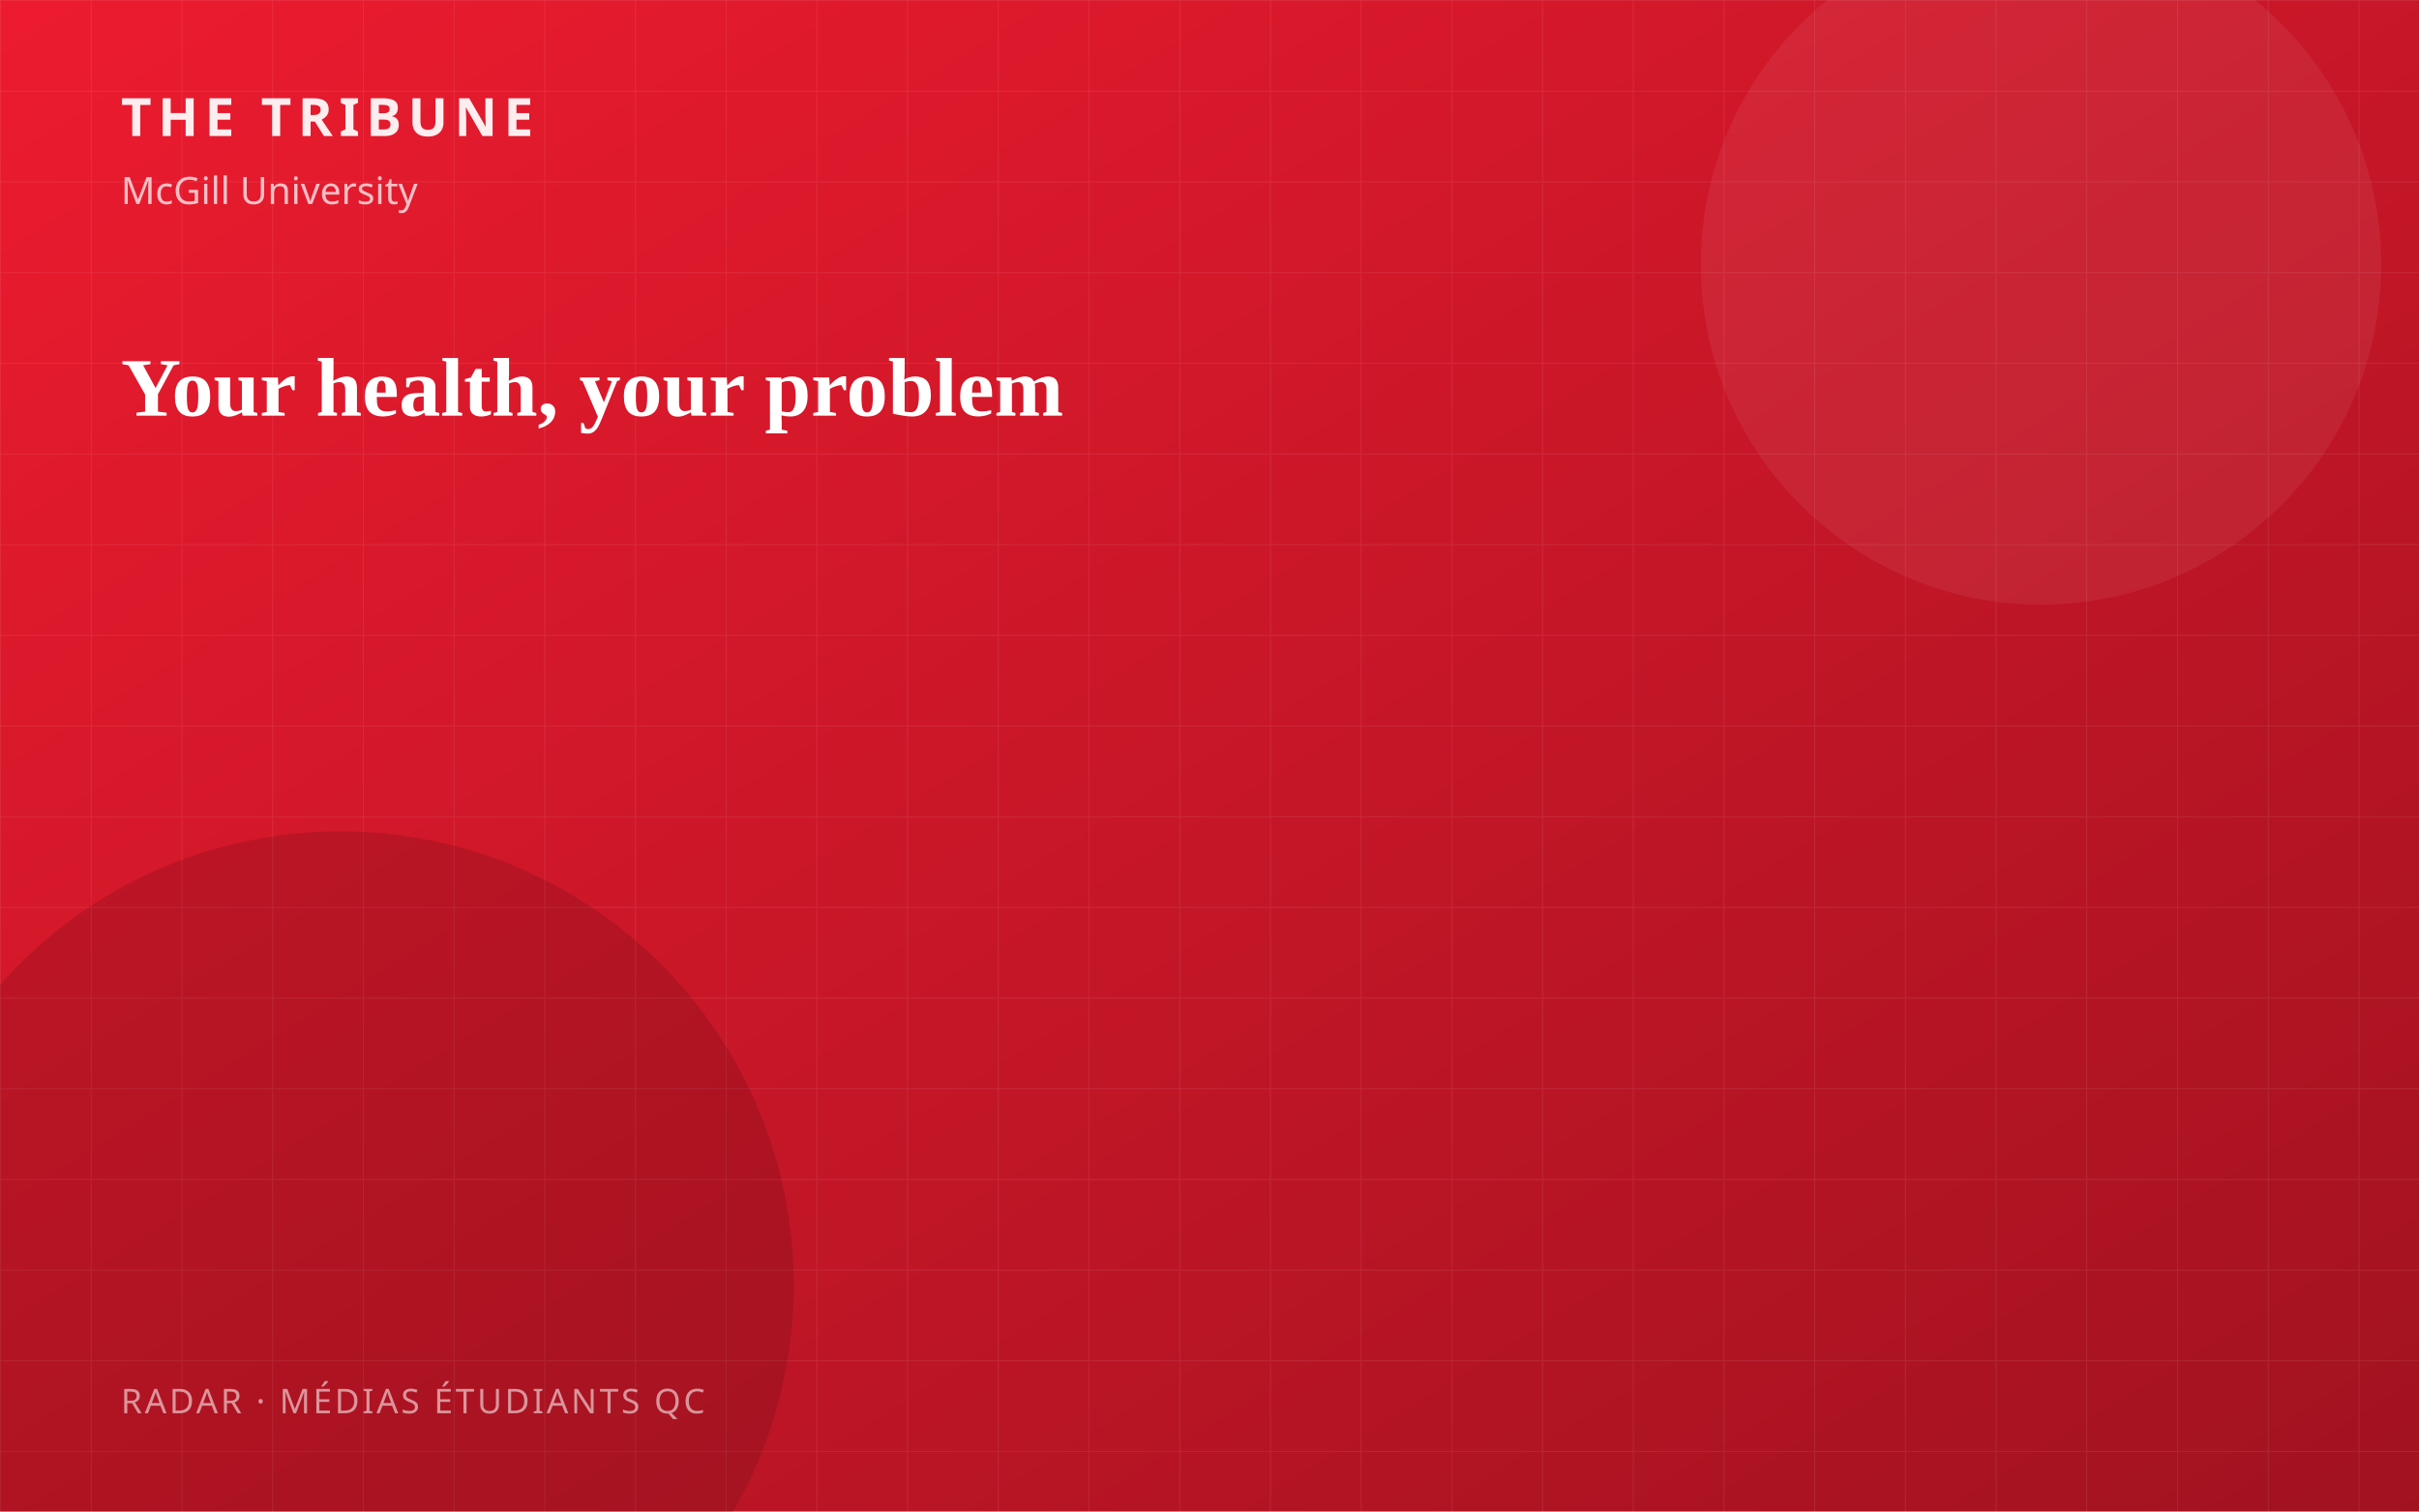
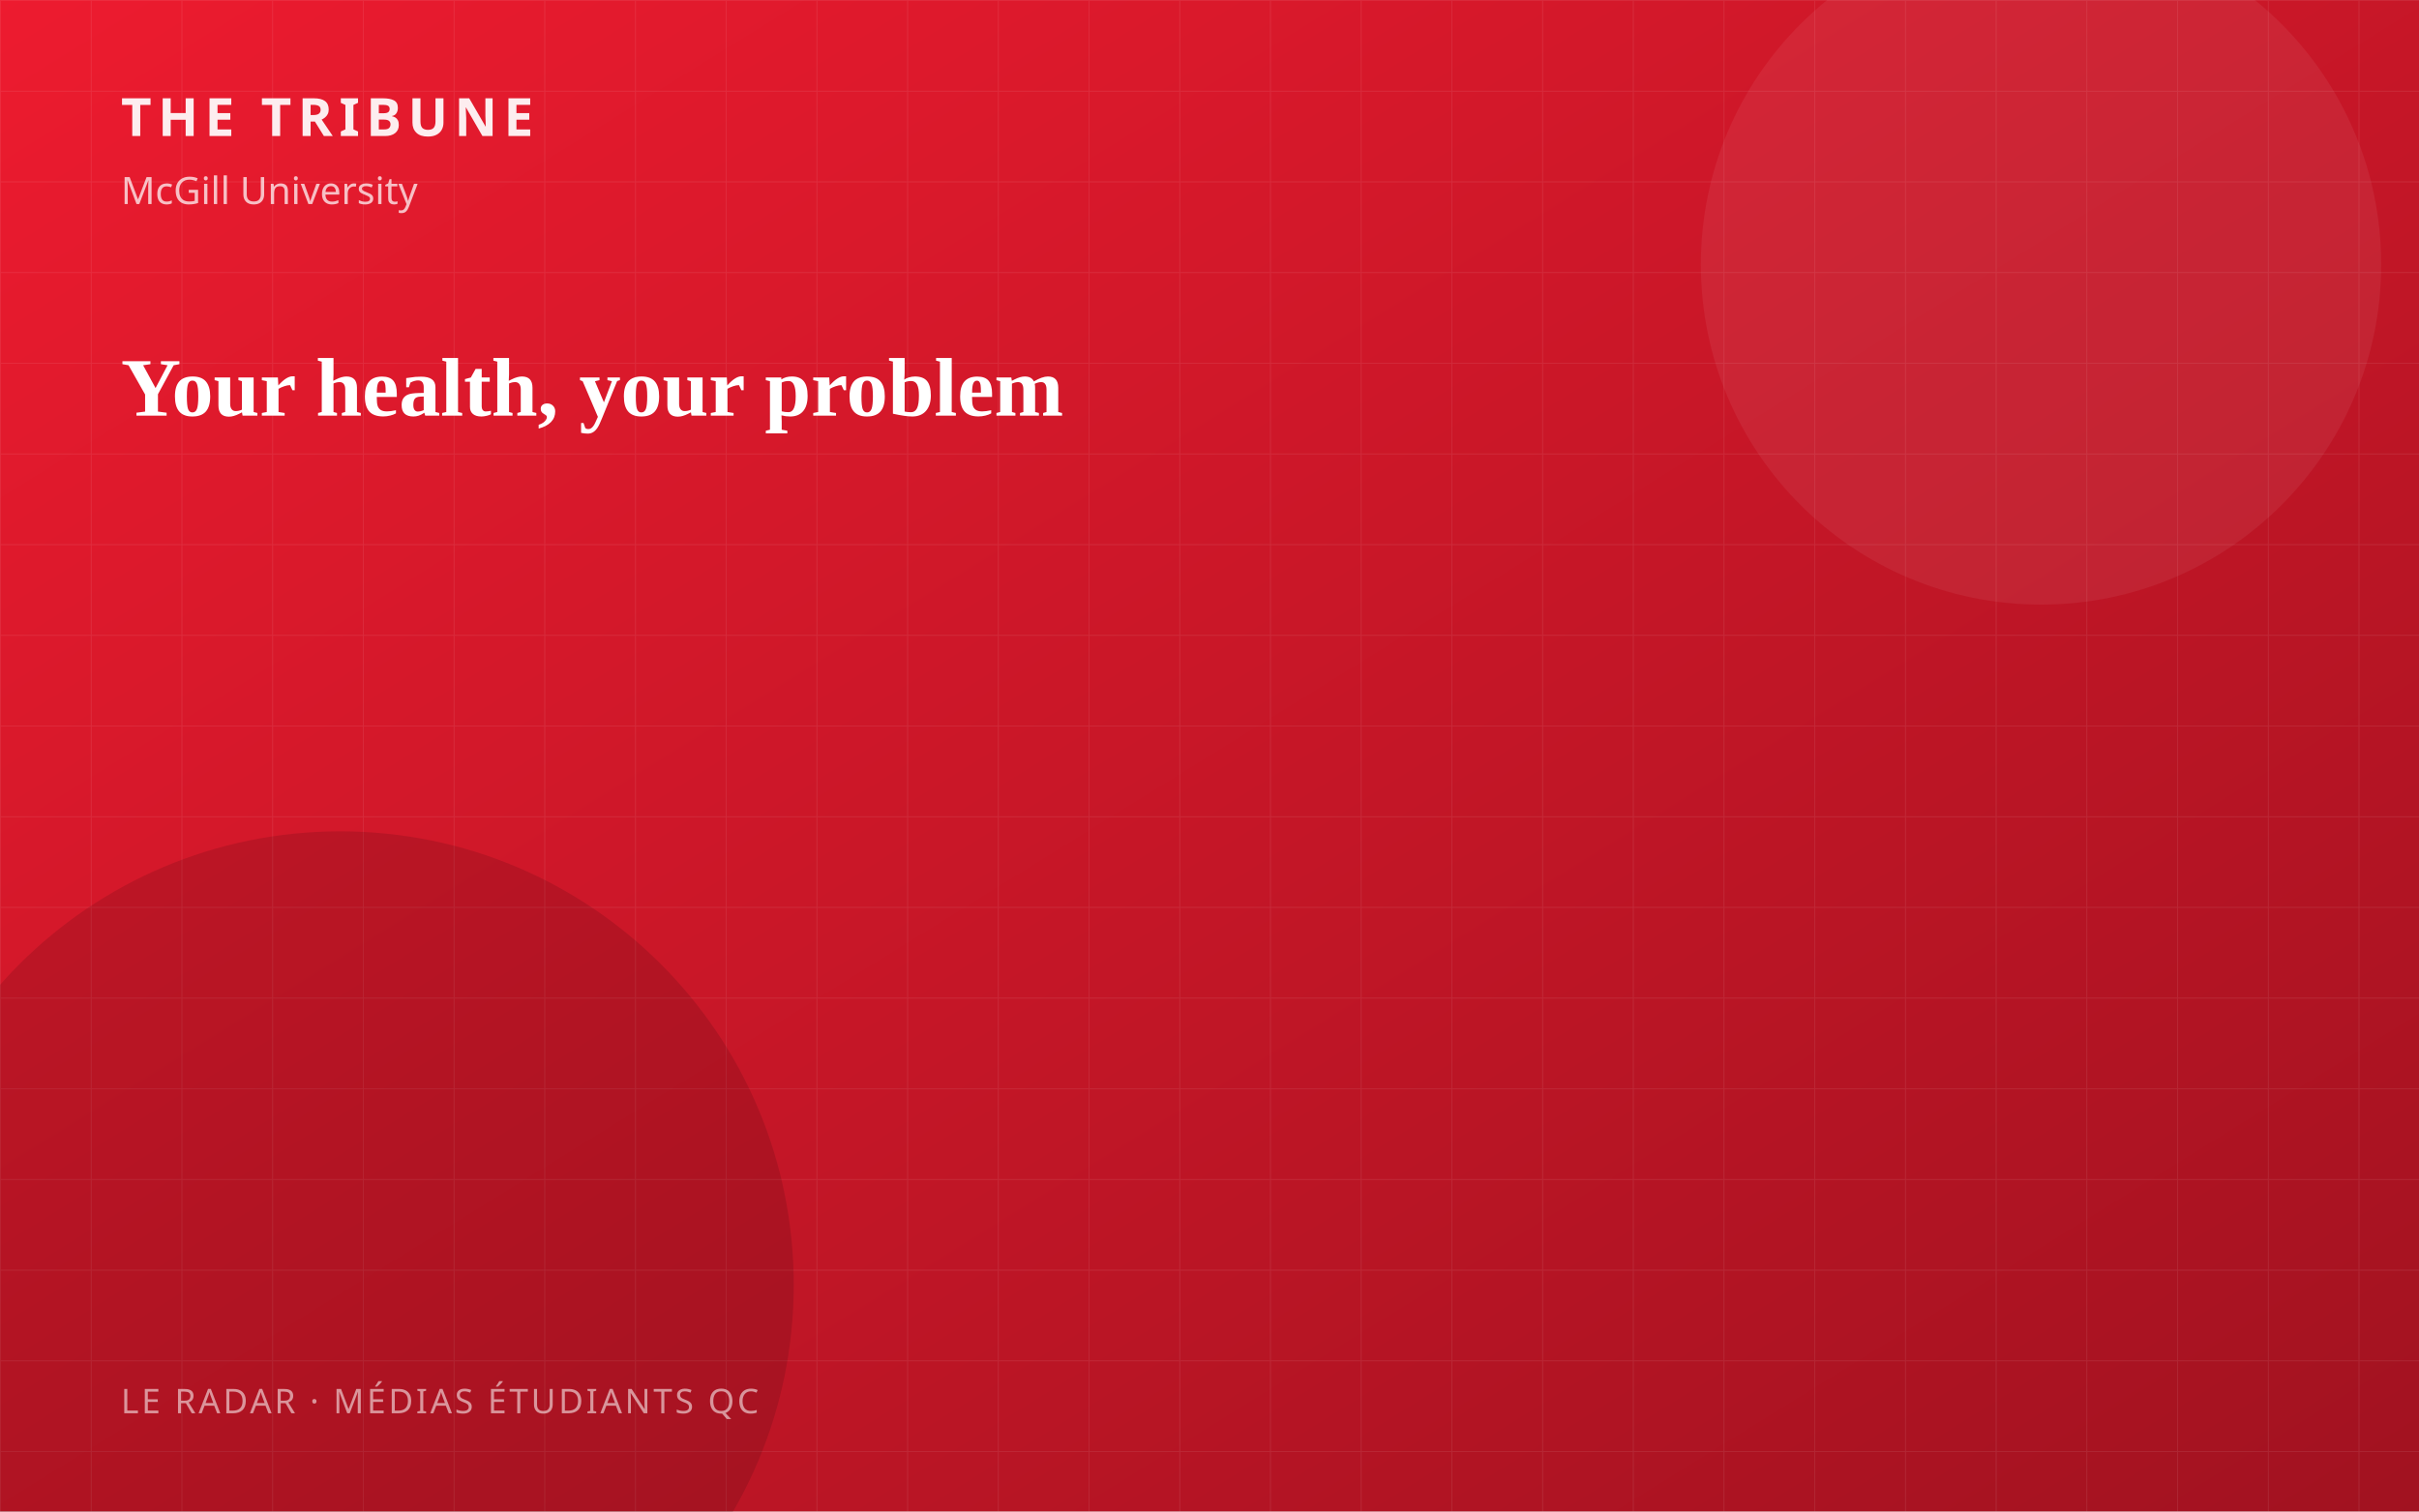
<svg xmlns="http://www.w3.org/2000/svg" width="1280" height="800" viewBox="0 0 1280 800" role="img" aria-label="Your health, your problem">
  <defs>
    <linearGradient id="bg" x1="0" y1="0" x2="1" y2="1">
      <stop offset="0%" stop-color="#ED1B2F" />
      <stop offset="100%" stop-color="#a11220" />
    </linearGradient>
    <pattern id="grid" width="48" height="48" patternUnits="userSpaceOnUse">
      <path d="M48 0H0V48" fill="none" stroke="rgba(255,255,255,0.08)" stroke-width="1" />
    </pattern>
  </defs>
  <rect width="1280" height="800" fill="url(#bg)" />
  <rect width="1280" height="800" fill="url(#grid)" />
  <circle cx="1080" cy="140" r="180" fill="rgba(255,255,255,0.06)" />
  <circle cx="180" cy="680" r="240" fill="rgba(0,0,0,0.12)" />
  <text x="64" y="72" fill="rgba(255,255,255,0.92)" font-family="system-ui,Segoe UI,sans-serif" font-size="28" font-weight="700" letter-spacing="0.12em">THE TRIBUNE</text>
  <text x="64" y="108" fill="rgba(255,255,255,0.72)" font-family="system-ui,Segoe UI,sans-serif" font-size="20" font-weight="500">McGill University</text>
  <text x="64" y="220" fill="#ffffff" font-family="Georgia,'Times New Roman',serif" font-size="44" font-weight="700">
    <tspan x="64" dy="0">Your health, your problem</tspan>
  </text>
-   <text x="64" y="748" fill="rgba(255,255,255,0.55)" font-family="system-ui,Segoe UI,sans-serif" font-size="18" letter-spacing="0.08em">RADAR · MÉDIAS ÉTUDIANTS QC</text>
+   <text x="64" y="748" fill="rgba(255,255,255,0.55)" font-family="system-ui,Segoe UI,sans-serif" font-size="18" letter-spacing="0.08em">LE RADAR · MÉDIAS ÉTUDIANTS QC</text>
</svg>
